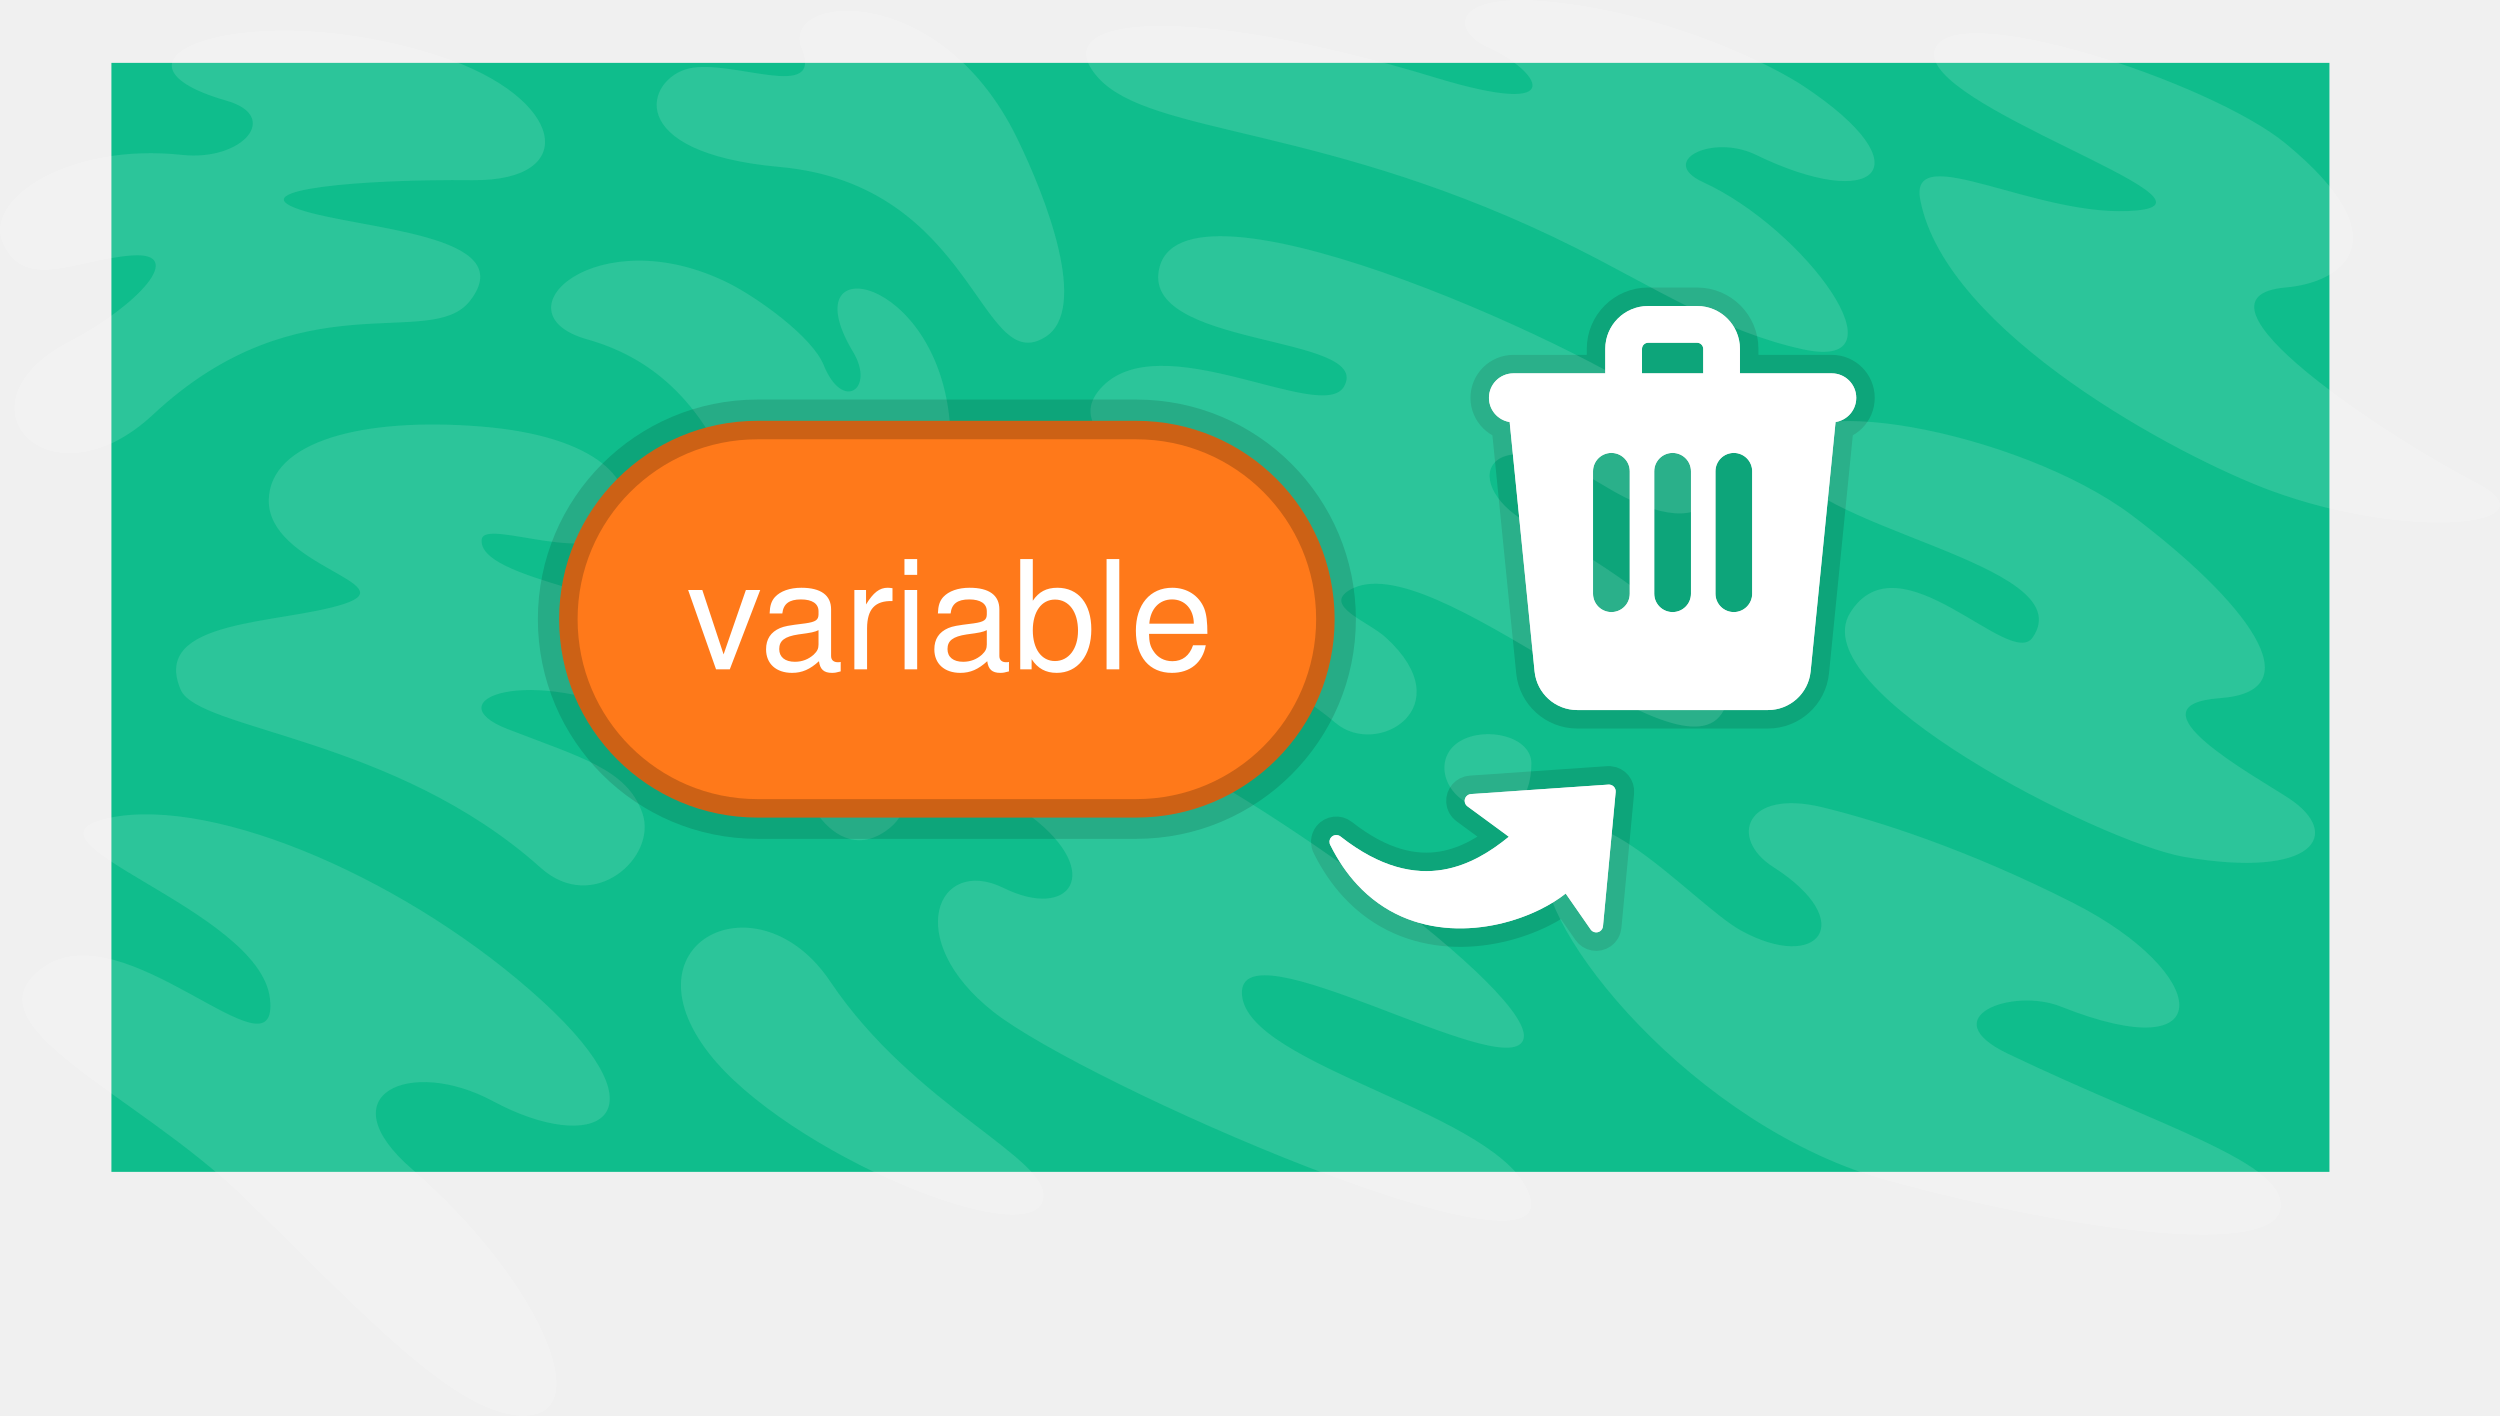
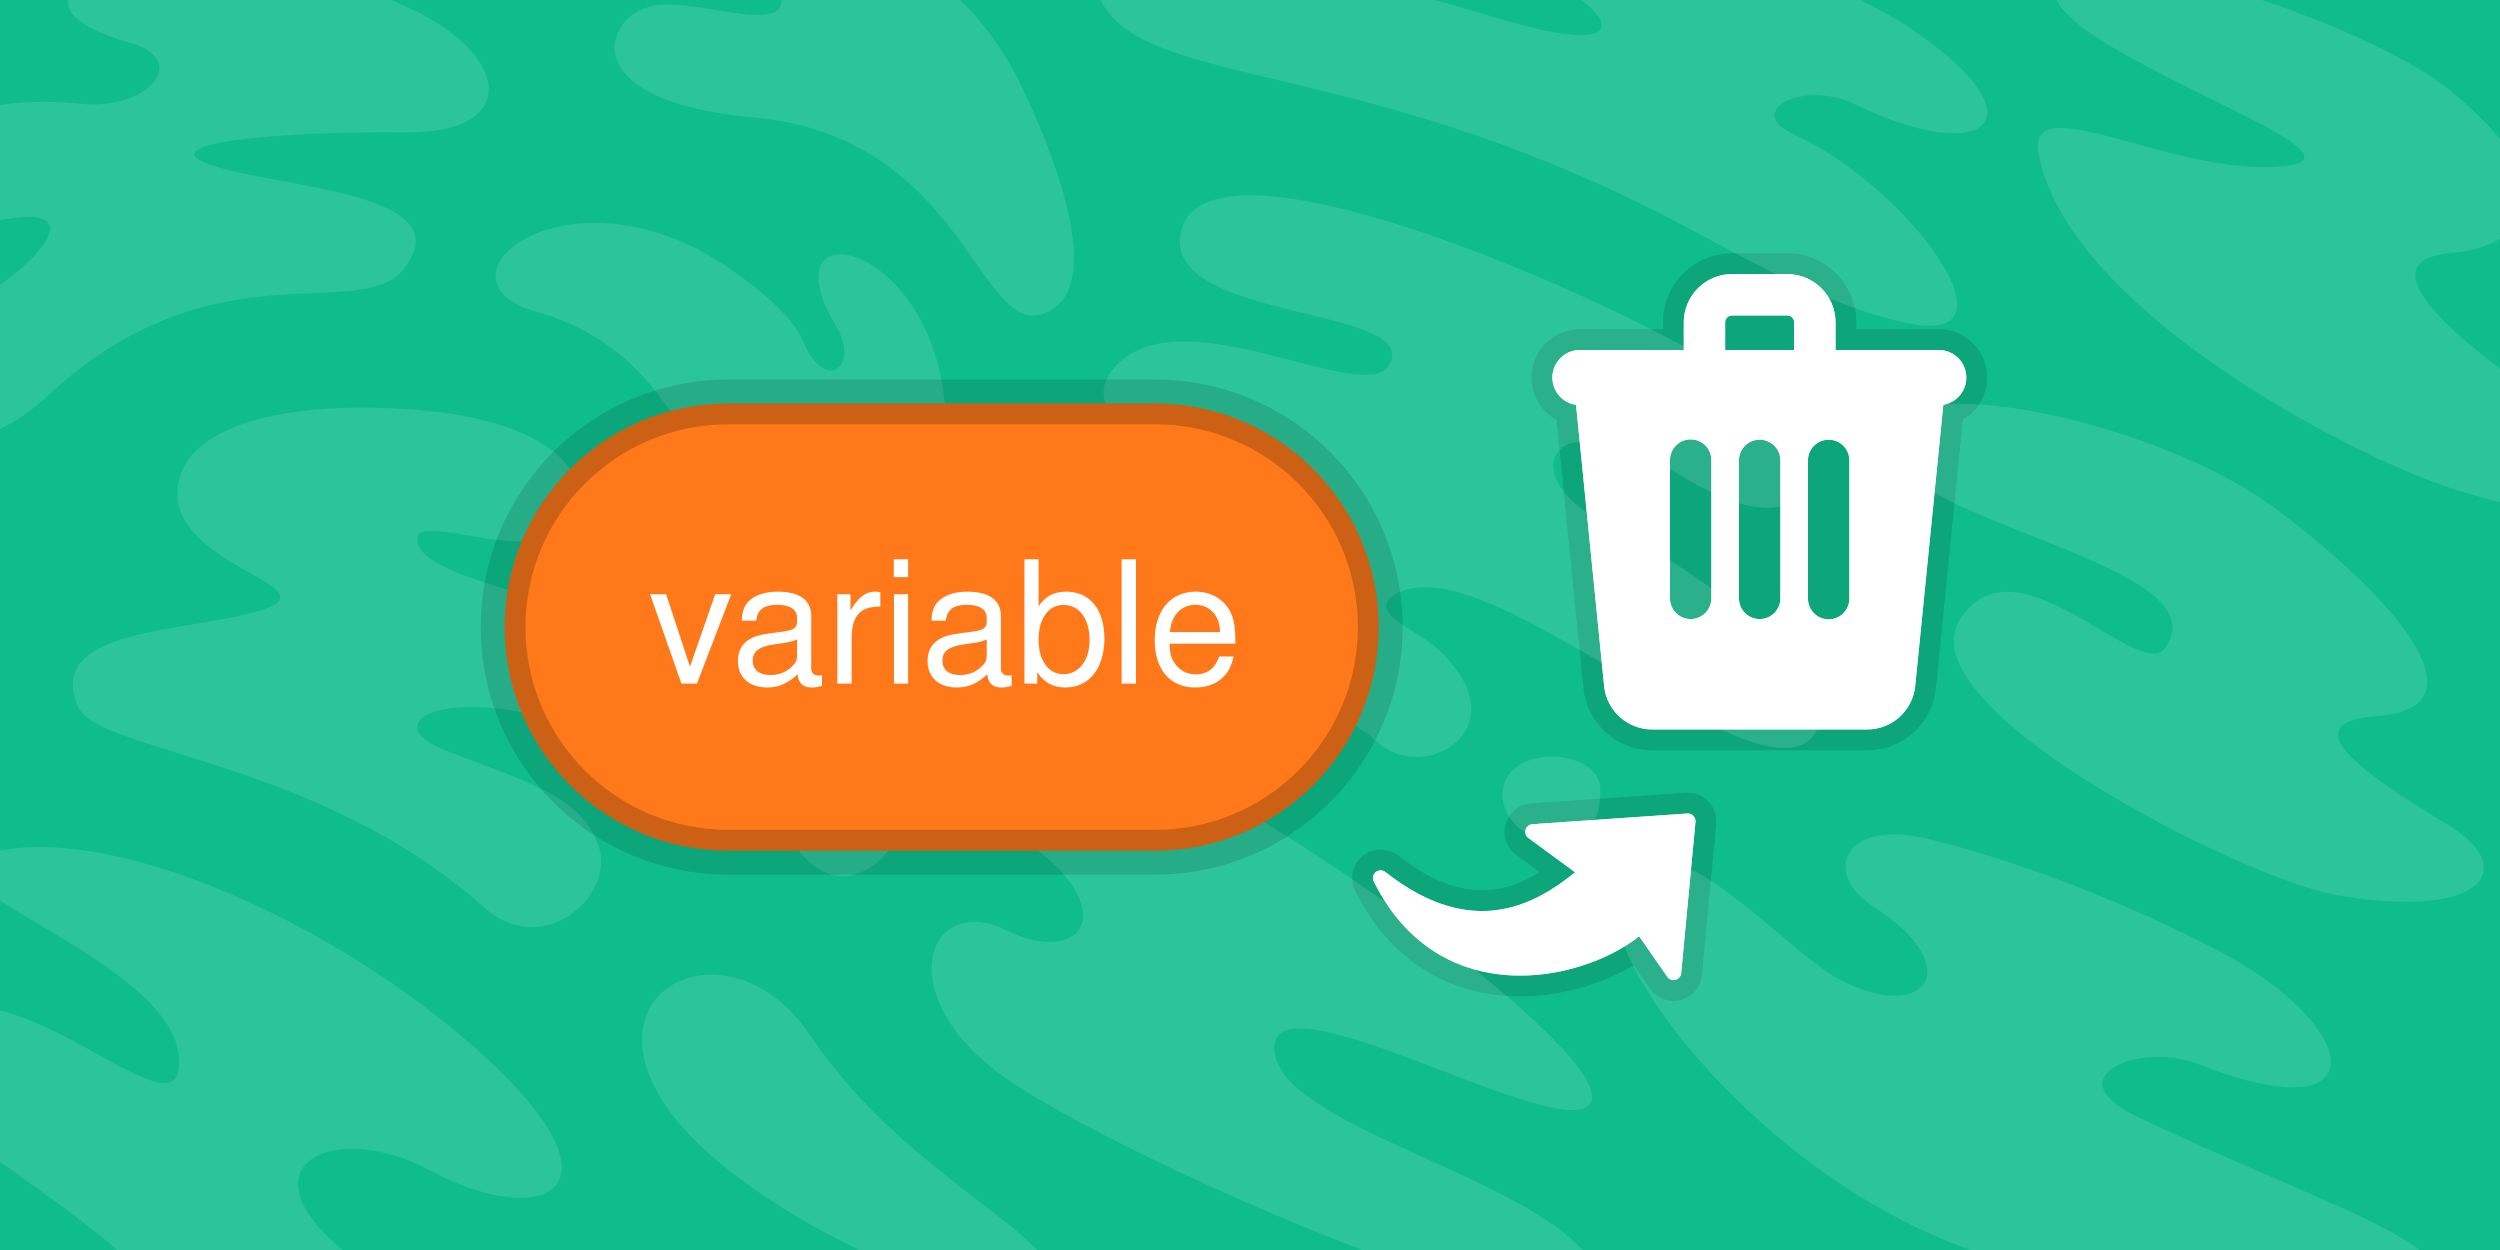
- <svg xmlns="http://www.w3.org/2000/svg" version="1.1" width="676.276" height="382.999" viewBox="0,0,676.276,382.999">
-   <g transform="translate(30.13788,16.99973)">
-     <g data-paper-data="{&quot;isPaintingLayer&quot;:true}" stroke-linecap="butt" stroke-linejoin="miter" stroke-miterlimit="10" stroke-dasharray="" stroke-dashoffset="0" style="mix-blend-mode: normal">
-       <path d="M0,300v-300h600c0,0 0,131.55 0,186c0,42.628 0,114 0,114z" fill="#0fbd8c" fill-rule="nonzero" stroke="none" stroke-width="1" />
-       <g fill="#ffffff" fill-rule="nonzero">
-         <path d="M378.021,209.351l-11.203,-8.229c-0.419,-0.31 -0.704,-0.794 -0.743,-1.355c-0.069,-1.013 0.697,-1.894 1.71,-1.963l37.172,-2.561l0.299,0.006c1.01,0.095 1.754,0.994 1.658,2.003l-3.428,36.305c-0.056,0.518 -0.323,1.012 -0.783,1.334c-0.831,0.578 -1.975,0.371 -2.552,-0.459l-6.753,-9.716c-1.926,1.525 -4.237,2.976 -6.824,4.261c-6.749,3.355 -15.482,5.617 -24.335,5.084c-8.941,-0.538 -18.004,-3.911 -25.308,-11.842c-2.662,-2.887 -5.084,-6.379 -7.169,-10.552c-0.378,-0.635 -0.348,-1.465 0.136,-2.08c0.629,-0.798 1.787,-0.935 2.584,-0.306c10.746,8.457 20.017,10.321 27.828,8.975c6.982,-1.202 12.908,-4.974 17.712,-8.906z" stroke-opacity="0.129" stroke="#000000" stroke-width="10" />
-         <path d="M378.021,209.351l-11.203,-8.229c-0.419,-0.31 -0.704,-0.794 -0.743,-1.355c-0.069,-1.013 0.697,-1.894 1.71,-1.963l37.172,-2.561l0.299,0.006c1.01,0.095 1.754,0.994 1.658,2.003l-3.428,36.305c-0.056,0.518 -0.323,1.012 -0.783,1.334c-0.831,0.578 -1.975,0.371 -2.552,-0.459l-6.753,-9.716c-1.926,1.524 -4.237,2.976 -6.824,4.261c-6.749,3.355 -15.482,5.617 -24.335,5.084c-8.941,-0.538 -18.004,-3.911 -25.308,-11.842c-2.662,-2.887 -5.084,-6.379 -7.169,-10.552c-0.378,-0.635 -0.348,-1.465 0.136,-2.08c0.629,-0.798 1.787,-0.935 2.584,-0.306c10.746,8.457 20.017,10.321 27.828,8.975c6.982,-1.202 12.908,-4.974 17.712,-8.906z" stroke="none" stroke-width="1" />
-       </g>
-       <g fill="#ffffff" fill-rule="nonzero">
-         <path d="M382.577,85.652h79.485c2.939,0 5.236,2.538 4.943,5.462l-7.352,73.52c-0.593,5.926 -5.579,10.438 -11.534,10.438h-51.599c-5.955,0 -10.941,-4.513 -11.534,-10.438l-7.352,-73.52c-0.292,-2.924 2.004,-5.462 4.943,-5.462zM427.287,143.609v-33.119c0,-2.744 -2.224,-4.968 -4.968,-4.968c-2.744,0 -4.968,2.224 -4.968,4.968v33.119c0,2.744 2.224,4.968 4.968,4.968c2.744,0 4.968,-2.224 4.968,-4.968zM443.846,143.609v-33.119c0,-2.744 -2.224,-4.968 -4.968,-4.968c-2.744,0 -4.968,2.224 -4.968,4.968v33.119c0,2.744 2.224,4.968 4.968,4.968c2.744,0 4.968,-2.224 4.968,-4.968zM410.728,143.609v-33.119c0,-2.744 -2.224,-4.968 -4.968,-4.968c-2.744,0 -4.968,2.224 -4.968,4.968v33.119c0,2.744 2.224,4.968 4.968,4.968c2.744,0 4.968,-2.224 4.968,-4.968zM379.265,90.62h86.109zM379.265,83.996h86.109c3.658,0 6.624,2.966 6.624,6.624c0,3.658 -2.966,6.624 -6.624,6.624h-86.109c-3.658,0 -6.624,-2.966 -6.624,-6.624c0,-3.658 2.966,-6.624 6.624,-6.624zM430.599,85.652v-8.28c0,-0.915 -0.741,-1.656 -1.656,-1.656h-13.247c-0.915,0 -1.656,0.741 -1.656,1.656v8.28zM415.695,65.78h13.247c6.402,0 11.592,5.19 11.592,11.592v18.215h-36.431v-18.215c0,-6.402 5.19,-11.592 11.592,-11.592z" stroke-opacity="0.129" stroke="#000000" stroke-width="10" />
-         <path d="M382.577,85.652h79.485c2.939,0 5.236,2.538 4.943,5.462l-7.352,73.52c-0.593,5.926 -5.579,10.438 -11.534,10.438h-51.599c-5.955,0 -10.941,-4.513 -11.534,-10.438l-7.352,-73.52c-0.292,-2.924 2.004,-5.462 4.943,-5.462zM427.287,143.609v-33.119c0,-2.744 -2.224,-4.968 -4.968,-4.968c-2.744,0 -4.968,2.224 -4.968,4.968v33.119c0,2.744 2.224,4.968 4.968,4.968c2.744,0 4.968,-2.224 4.968,-4.968zM443.846,143.609v-33.119c0,-2.744 -2.224,-4.968 -4.968,-4.968c-2.744,0 -4.968,2.224 -4.968,4.968v33.119c0,2.744 2.224,4.968 4.968,4.968c2.744,0 4.968,-2.224 4.968,-4.968zM410.728,143.609v-33.119c0,-2.744 -2.224,-4.968 -4.968,-4.968c-2.744,0 -4.968,2.224 -4.968,4.968v33.119c0,2.744 2.224,4.968 4.968,4.968c2.744,0 4.968,-2.224 4.968,-4.968zM379.265,90.62h86.109zM379.265,83.996h86.109c3.658,0 6.624,2.966 6.624,6.624c0,3.658 -2.966,6.624 -6.624,6.624h-86.109c-3.658,0 -6.624,-2.966 -6.624,-6.624c0,-3.658 2.966,-6.624 6.624,-6.624zM430.599,85.652v-8.28c0,-0.915 -0.741,-1.656 -1.656,-1.656h-13.247c-0.915,0 -1.656,0.741 -1.656,1.656v8.28zM415.695,65.781h13.247c6.402,0 11.592,5.19 11.592,11.592v18.215h-36.431v-18.215c0,-6.402 5.19,-11.592 11.592,-11.592z" stroke="none" stroke-width="1" />
-       </g>
-       <g data-paper-data="{&quot;index&quot;:null}" fill-rule="evenodd" stroke="none" stroke-width="1">
-         <path d="M383.769,306.683c7.804,25.581 -120.254,-30.398 -145.131,-49.938c-24.878,-19.541 -15.297,-42.404 2.71,-33.538c18.007,8.864 27.218,-4.095 7.647,-19.177c-29.252,-22.543 -9.209,-37.109 16.197,-26.802c42.162,17.105 121.826,75.618 116.666,87.203c-5.16,11.583 -77.301,-32.139 -76.037,-12.423c1.263,19.714 71.05,32.072 77.948,54.676zM252.086,307.435c-3.251,14.883 -69.781,-12.83 -90.494,-39.57c-23.409,-30.225 13.524,-48.206 32.842,-19.383c22.729,33.913 60.039,48.024 57.652,58.953zM35.562,306.655c-29.209,-28.334 -75.604,-46.23 -54.227,-61.867c22.025,-16.112 64.266,32.322 61.551,8.33c-2.764,-24.416 -72.414,-42.849 -43.449,-48.884c28.966,-6.035 82.07,17.503 117.043,49.49c34.973,31.986 13.85,41.747 -13.248,27.159c-22.423,-12.072 -45.258,-1.812 -21.876,18.405c33.003,28.536 50.364,65.734 30.927,66.69c-18.707,0.92 -45.272,-28.815 -76.721,-59.324zM388.017,215.948c5.746,-28.097 39.415,11.361 52.693,18.709c20.964,11.601 32.225,-2.199 8.806,-17.15c-11.998,-7.659 -7.617,-21.232 13.397,-16.109c14.489,3.532 38.946,11.231 67.861,25.908c37.004,18.782 40.427,45.422 -3.4,27.989c-13.251,-5.271 -34.787,2.952 -14.432,12.71c42.1,20.185 75.99,29.606 73.85,42.078c-2.155,12.545 -52.392,6.905 -105.824,-7.6c-53.156,-14.43 -96.503,-69.164 -92.951,-86.537zM368.46,201.02c-8.654,-3.463 -10.589,-13.351 -3.684,-17.494c6.906,-4.143 19.334,-1.382 19.334,5.985c0,7.366 -3.224,16.482 -15.65,11.508zM18.756,169.598c-8.353,-19.337 27.118,-17.669 44.137,-23.217c16.925,-5.52 -20.744,-10.359 -20.32,-28.216c0.374,-15.772 25.344,-22.376 57.45,-19.784c31.514,2.544 42.792,15.075 38.033,25.98c-5.725,13.121 -37.23,-1.521 -37.886,4.566c-1.186,10.959 42.214,14.622 61.05,27.397c22.534,15.287 2.538,30.13 -16.125,21.325c-32.627,-15.396 -57.771,-5.147 -37.998,2.542c19.775,7.688 32.41,10.838 36.544,22.788c4.136,11.95 -13.288,27.522 -27.503,14.774c-39.509,-35.432 -92.641,-37.185 -97.381,-48.154zM190.73,202.827c-3.699,-5.524 -13.388,-15.11 -9.102,-18.813c4.286,-3.702 18.878,-4.172 27.622,5.95c6.744,7.806 6.547,13.433 0.202,17.845c-8.169,5.68 -15.022,0.539 -18.721,-4.983zM209.062,146.998c-16.524,-3.951 -34.602,-17.092 -39.641,-30.747c-9.46,-25.624 -24.269,-36.814 -40.754,-41.466c-25.333,-7.151 2.907,-32.88 38.327,-15.171c7.804,3.903 22.572,14.458 25.686,22.149c5.157,12.744 13.955,6.428 7.964,-3.54c-17.104,-28.45 22.982,-21.239 26.181,19.512c1.712,21.78 23.498,21.754 32.6,32.878c8.426,10.302 -12.742,25.379 -50.362,16.386zM96.969,64.417c-10.677,13.65 -45.786,-6.522 -85.687,30.719c-28.005,26.138 -55.29,-2.775 -22.676,-19.773c18.988,-9.896 31.68,-24.269 17.016,-23.264c-14.663,1.003 -29.163,10.042 -35.023,-3.385c-5.192,-11.897 17.676,-27.126 48.53,-23.809c16.339,1.756 26.802,-10.419 12.082,-14.64c-39.469,-11.311 6.447,-29.014 57.955,-11.967c33.525,11.097 37.989,33.75 8.492,33.443c-29.494,-0.307 -63.021,2.474 -46.751,7.951c16.269,5.476 60.322,6.495 46.063,24.725zM244.911,20.219c7.806,15.938 19.785,46.505 7.639,53.994c-17.664,10.895 -18.901,-41.281 -71.796,-46.051c-42.933,-3.869 -36.077,-23.968 -24.515,-26.641c11.563,-2.676 36.526,9.28 30.458,-5.396c-6.069,-14.676 37.16,-18.9 58.215,24.095zM560.692,214.793c-22.106,-3.797 -103.599,-44.931 -90.312,-66.077c13.286,-21.145 43.213,15.605 49.332,6.744c14.089,-20.4 -64.15,-29.676 -67.055,-49.006c-2.903,-19.33 63.538,-6.948 93.949,15.974c30.412,22.921 49.712,47.542 23.815,49.426c-25.894,1.883 9.56,21.109 18.664,27.138c14.682,9.719 6.872,21.862 -28.392,15.801zM331.169,178.569c-27.242,-23.056 -56.699,-18.092 -56.29,-33.813c0.528,-20.285 27.805,-8.609 30.687,-16.895c3.65,-10.501 -53.354,-22.105 -38.125,-39.618c15.735,-18.099 60.188,9.771 66.026,-0.726c7.954,-14.304 -55.963,-10.249 -49.897,-32.388c7.795,-28.466 122.197,24.8 140.102,40.179c17.907,15.381 12.203,38.816 -20.123,18.934c-32.325,-19.881 -40.265,0.297 -18.487,11.311c29.502,14.92 56.53,38.804 51.139,49.484c-11.211,22.211 -78.98,-45.487 -101.215,-32.455c-7.359,4.314 4.96,8.5 9.752,12.872c20.706,18.884 -2.314,32.645 -13.57,23.116zM547.98,39.922c26.448,-2.582 -58.703,-28.389 -54.833,-43.227c3.87,-14.839 74.727,8.368 95.058,25.161c32.027,26.453 15.034,37.607 0,38.906c-30.548,2.639 28.803,41.096 51.381,52.711c22.578,11.612 -17.418,16.343 -55.696,2.151c-24.327,-9.024 -87.732,-42.582 -94.575,-78.58c-3.197,-16.833 32.217,5.458 58.665,2.878zM395.946,49.965c-66.875,-33.426 -114.812,-30.11 -129.031,-45.961c-15.224,-16.974 24.391,-20.366 91.265,0c37.41,11.393 27.852,-2.096 13.899,-8.318c-9.703,-4.327 -10.517,-15.871 20.838,-11.848c31.06,3.983 56.641,17.02 64.92,22.526c33.3,22.147 19.275,34.173 -12.972,18.519c-11.867,-5.762 -26.634,1.753 -14.301,7.392c27.535,12.591 55.826,51.401 27.142,45.245c-21.994,-4.721 -41.1,-17.228 -61.76,-27.555z" data-paper-data="{&quot;index&quot;:null}" fill-opacity="0.733" fill="#ffffff" opacity="0.1" />
-         <path d="M383.769,306.683c7.804,25.581 -120.254,-30.398 -145.131,-49.938c-24.878,-19.541 -15.297,-42.404 2.71,-33.538c18.007,8.864 27.218,-4.095 7.647,-19.177c-29.252,-22.543 -9.209,-37.109 16.197,-26.802c42.162,17.105 121.826,75.618 116.666,87.203c-5.16,11.583 -77.301,-32.139 -76.037,-12.423c1.263,19.714 71.05,32.072 77.948,54.676zM252.086,307.435c-3.251,14.883 -69.781,-12.83 -90.494,-39.57c-23.409,-30.225 13.524,-48.206 32.842,-19.383c22.729,33.913 60.039,48.024 57.652,58.953zM35.562,306.655c-29.209,-28.334 -75.604,-46.23 -54.227,-61.867c22.025,-16.112 64.266,32.322 61.551,8.33c-2.764,-24.416 -72.414,-42.849 -43.449,-48.884c28.966,-6.035 82.07,17.503 117.043,49.49c34.973,31.986 13.85,41.747 -13.248,27.159c-22.423,-12.072 -45.258,-1.812 -21.876,18.405c33.003,28.536 50.364,65.734 30.927,66.69c-18.707,0.92 -45.272,-28.815 -76.721,-59.324zM388.017,215.948c5.746,-28.097 39.415,11.361 52.693,18.709c20.964,11.601 32.225,-2.199 8.806,-17.15c-11.998,-7.659 -7.617,-21.232 13.397,-16.109c14.489,3.532 38.946,11.231 67.861,25.908c37.004,18.782 40.427,45.422 -3.4,27.989c-13.251,-5.271 -34.787,2.952 -14.432,12.71c42.1,20.185 75.99,29.606 73.85,42.078c-2.155,12.545 -52.392,6.905 -105.824,-7.6c-53.156,-14.43 -96.503,-69.164 -92.951,-86.537zM368.46,201.02c-8.654,-3.463 -10.589,-13.351 -3.684,-17.494c6.906,-4.143 19.334,-1.382 19.334,5.985c0,7.366 -3.224,16.482 -15.65,11.508zM18.756,169.598c-8.353,-19.337 27.118,-17.669 44.137,-23.217c16.925,-5.52 -20.744,-10.359 -20.32,-28.216c0.374,-15.772 25.344,-22.376 57.45,-19.784c31.514,2.544 42.792,15.075 38.033,25.98c-5.725,13.121 -37.23,-1.521 -37.886,4.566c-1.186,10.959 42.214,14.622 61.05,27.397c22.534,15.287 2.538,30.13 -16.125,21.325c-32.627,-15.396 -57.771,-5.147 -37.998,2.542c19.775,7.688 32.41,10.838 36.544,22.788c4.136,11.95 -13.288,27.522 -27.503,14.774c-39.509,-35.432 -92.641,-37.185 -97.381,-48.154zM190.73,202.827c-3.699,-5.524 -13.388,-15.11 -9.102,-18.813c4.286,-3.702 18.878,-4.172 27.622,5.95c6.744,7.806 6.547,13.433 0.202,17.845c-8.169,5.68 -15.022,0.539 -18.721,-4.983zM209.062,146.998c-16.524,-3.951 -34.602,-17.092 -39.641,-30.747c-9.46,-25.624 -24.269,-36.814 -40.754,-41.466c-25.333,-7.151 2.907,-32.88 38.327,-15.171c7.804,3.903 22.572,14.458 25.686,22.149c5.157,12.744 13.955,6.428 7.964,-3.54c-17.104,-28.45 22.982,-21.239 26.181,19.512c1.712,21.78 23.498,21.754 32.6,32.878c8.426,10.302 -12.742,25.379 -50.362,16.386zM96.969,64.417c-10.677,13.65 -45.786,-6.522 -85.687,30.719c-28.005,26.138 -55.29,-2.775 -22.676,-19.773c18.988,-9.896 31.68,-24.269 17.016,-23.264c-14.663,1.003 -29.163,10.042 -35.023,-3.385c-5.192,-11.897 17.676,-27.126 48.53,-23.809c16.339,1.756 26.802,-10.419 12.082,-14.64c-39.469,-11.311 6.447,-29.014 57.955,-11.967c33.525,11.097 37.989,33.75 8.492,33.443c-29.494,-0.307 -63.021,2.474 -46.751,7.951c16.269,5.476 60.322,6.495 46.063,24.725zM244.911,20.219c7.806,15.938 19.785,46.505 7.639,53.994c-17.664,10.895 -18.901,-41.281 -71.796,-46.051c-42.933,-3.869 -36.077,-23.968 -24.515,-26.641c11.563,-2.676 36.526,9.28 30.458,-5.396c-6.069,-14.676 37.16,-18.9 58.215,24.095zM560.692,214.793c-22.106,-3.797 -103.599,-44.931 -90.312,-66.077c13.286,-21.145 43.213,15.605 49.332,6.744c14.089,-20.4 -64.15,-29.676 -67.055,-49.006c-2.903,-19.33 63.538,-6.948 93.949,15.974c30.412,22.921 49.712,47.542 23.815,49.426c-25.894,1.883 9.56,21.109 18.664,27.138c14.682,9.719 6.872,21.862 -28.392,15.801zM331.169,178.569c-27.242,-23.056 -56.699,-18.092 -56.29,-33.813c0.528,-20.285 27.805,-8.609 30.687,-16.895c3.65,-10.501 -53.354,-22.105 -38.125,-39.618c15.735,-18.099 60.188,9.771 66.026,-0.726c7.954,-14.304 -55.963,-10.249 -49.897,-32.388c7.795,-28.466 122.197,24.8 140.102,40.179c17.907,15.381 12.203,38.816 -20.123,18.934c-32.325,-19.881 -40.265,0.297 -18.487,11.311c29.502,14.92 56.53,38.804 51.139,49.484c-11.211,22.211 -78.98,-45.487 -101.215,-32.455c-7.359,4.314 4.96,8.5 9.752,12.872c20.706,18.884 -2.314,32.645 -13.57,23.116zM547.98,39.922c26.448,-2.582 -58.703,-28.389 -54.833,-43.227c3.87,-14.839 74.727,8.368 95.058,25.161c32.027,26.453 15.034,37.607 0,38.906c-30.548,2.639 28.803,41.096 51.381,52.711c22.578,11.612 -17.418,16.343 -55.696,2.151c-24.327,-9.024 -87.732,-42.582 -94.575,-78.58c-3.197,-16.833 32.217,5.458 58.665,2.878zM395.946,49.965c-66.875,-33.426 -114.812,-30.11 -129.031,-45.961c-15.224,-16.974 24.391,-20.366 91.265,0c37.41,11.393 27.852,-2.096 13.899,-8.318c-9.703,-4.327 -10.517,-15.871 20.838,-11.848c31.06,3.983 56.641,17.02 64.92,22.526c33.3,22.147 19.275,34.173 -12.972,18.519c-11.867,-5.762 -26.634,1.753 -14.301,7.392c27.535,12.591 55.826,51.401 27.142,45.245c-21.994,-4.721 -41.1,-17.228 -61.76,-27.555z" data-paper-data="{&quot;index&quot;:null}" fill-opacity="0.541" fill="#ffffff" opacity="0.1" />
-       </g>
-       <g fill-rule="nonzero">
-         <path d="M123.61,99.333M174.777,99.333h102.447c28.259,0 51.167,22.908 51.167,51.167c0,28.259 -22.908,51.167 -51.167,51.167h-102.447c-28.259,0 -51.167,-22.908 -51.167,-51.167c0,-28.259 22.908,-51.167 51.167,-51.167z" fill="#ff791a" stroke-opacity="0.129" stroke="#000000" stroke-width="16.5" />
-         <path d="M123.61,99.333M174.777,99.333h102.447c28.259,0 51.167,22.908 51.167,51.167c0,28.259 -22.908,51.167 -51.167,51.167h-102.447c-28.259,0 -51.167,-22.908 -51.167,-51.167c0,-28.259 22.908,-51.167 51.167,-51.167z" fill="#ff791a" stroke="#cc6115" stroke-width="5" />
-         <text transform="translate(155.6059,164.0592) scale(2.55833,2.55833)" font-size="16" xml:space="preserve" fill="#ffffff" fill-rule="nonzero" stroke="none" stroke-width="1" stroke-linecap="butt" stroke-linejoin="miter" stroke-miterlimit="10" stroke-dasharray="" stroke-dashoffset="0" font-family="&quot;Helvetica Neue&quot;, Helvetica, sans-serif" font-weight="500" text-anchor="start" style="mix-blend-mode: normal">
-           <tspan x="0" dy="0">variable</tspan>
-         </text>
-       </g>
+ <svg xmlns="http://www.w3.org/2000/svg" width="600" height="300">
+   <path fill="#0fbd8c" d="M0 300V0h600v300z" style="mix-blend-mode:normal;stroke-linecap:butt;stroke-linejoin:miter;stroke-miterlimit:10;stroke-dasharray:none;stroke-dashoffset:0" />
+   <g fill="#fff" style="mix-blend-mode:normal;stroke-linecap:butt;stroke-linejoin:miter;stroke-miterlimit:10;stroke-dasharray:none;stroke-dashoffset:0">
+     <path stroke="#000" stroke-opacity=".129" stroke-width="10" d="m378.02 209.351-11.203-8.229a1.842 1.842 0 0 1 .967-3.318l37.173-2.56.3.006a1.84 1.84 0 0 1 1.657 2.003l-3.428 36.306a1.835 1.835 0 0 1-3.335.875l-6.753-9.716c-1.926 1.524-4.237 2.976-6.824 4.26-6.75 3.355-15.482 5.618-24.336 5.084-8.94-.538-18.004-3.91-25.308-11.842-2.662-2.887-5.084-6.379-7.169-10.551a1.84 1.84 0 0 1 2.72-2.386c10.746 8.457 20.017 10.32 27.828 8.975 6.981-1.202 12.908-4.974 17.712-8.906z" />
+     <path d="m378.02 209.351-11.203-8.229a1.842 1.842 0 0 1 .967-3.318l37.173-2.56.3.006a1.84 1.84 0 0 1 1.657 2.003l-3.428 36.305a1.835 1.835 0 0 1-3.335.875l-6.753-9.715c-1.926 1.524-4.237 2.976-6.824 4.26-6.75 3.355-15.482 5.618-24.336 5.084-8.94-.538-18.004-3.91-25.308-11.842-2.662-2.887-5.084-6.379-7.169-10.551a1.84 1.84 0 0 1 2.72-2.386c10.746 8.457 20.017 10.32 27.828 8.975 6.981-1.202 12.908-4.974 17.711-8.906z" />
+   </g>
+   <g fill="#fff" style="mix-blend-mode:normal;stroke-linecap:butt;stroke-linejoin:miter;stroke-miterlimit:10;stroke-dasharray:none;stroke-dashoffset:0">
+     <path stroke="#000" stroke-opacity=".129" stroke-width="10" d="M382.577 85.652h79.485a4.968 4.968 0 0 1 4.943 5.462l-7.352 73.52a11.592 11.592 0 0 1-11.534 10.438h-51.6a11.592 11.592 0 0 1-11.533-10.438l-7.352-73.52a4.968 4.968 0 0 1 4.943-5.462zm44.71 57.957v-33.118a4.968 4.968 0 1 0-9.936 0v33.118a4.968 4.968 0 1 0 9.936 0zm16.56 0v-33.118a4.968 4.968 0 1 0-9.936 0v33.118a4.968 4.968 0 1 0 9.935 0zm-33.12 0v-33.118a4.968 4.968 0 1 0-9.935 0v33.118a4.968 4.968 0 1 0 9.936 0zm-31.462-52.99h86.108zm0-6.623h86.108a6.624 6.624 0 0 1 0 13.247h-86.108a6.624 6.624 0 1 1 0-13.247zm51.334 1.656v-8.28c0-.915-.742-1.656-1.656-1.656h-13.248c-.914 0-1.656.742-1.656 1.656v8.28zM415.695 65.78h13.248c6.402 0 11.591 5.19 11.591 11.592v18.215h-36.43V77.372c0-6.402 5.19-11.592 11.591-11.592z" />
+     <path d="M382.577 85.652h79.485a4.968 4.968 0 0 1 4.943 5.462l-7.352 73.52a11.592 11.592 0 0 1-11.534 10.438h-51.6a11.592 11.592 0 0 1-11.533-10.438l-7.352-73.52a4.968 4.968 0 0 1 4.943-5.462zm44.71 57.957v-33.118a4.968 4.968 0 1 0-9.936 0v33.118a4.968 4.968 0 1 0 9.936 0zm16.56 0v-33.118a4.968 4.968 0 1 0-9.936 0v33.118a4.968 4.968 0 1 0 9.935 0zm-33.12 0v-33.118a4.968 4.968 0 1 0-9.935 0v33.118a4.968 4.968 0 1 0 9.936 0zm-31.462-52.99h86.108zm0-6.623h86.108a6.624 6.624 0 0 1 0 13.247h-86.108a6.624 6.624 0 1 1 0-13.247zm51.334 1.656v-8.28c0-.915-.742-1.656-1.656-1.656h-13.248c-.914 0-1.656.742-1.656 1.656v8.28zM415.695 65.78h13.248c6.402 0 11.591 5.19 11.591 11.591v18.215h-36.43V77.372c0-6.402 5.19-11.592 11.591-11.592z" />
+   </g>
+   <path fill="#fff" fill-opacity=".733" d="M383.769 306.683c7.803 25.58-120.255-30.398-145.132-49.937-24.877-19.541-15.297-42.405 2.71-33.539 18.008 8.864 27.219-4.095 7.648-19.177-29.252-22.543-9.21-37.108 16.197-26.802 42.162 17.105 121.826 75.618 116.666 87.202-5.16 11.584-77.301-32.138-76.037-12.423 1.263 19.714 71.05 32.073 77.948 54.676zm-131.683.752c-3.252 14.883-69.781-12.83-90.495-39.57-23.408-30.226 13.524-48.207 32.843-19.383 22.728 33.913 60.039 48.023 57.652 58.953zm-216.524-.78c-29.21-28.334-75.604-46.23-54.227-61.867 22.025-16.112 64.266 32.322 61.551 8.33-2.764-24.416-72.414-42.849-43.45-48.884 28.967-6.035 82.07 17.503 117.043 49.49 34.973 31.986 13.85 41.747-13.248 27.16-22.424-12.072-45.258-1.813-21.876 18.405 33.003 28.535 50.364 65.734 30.927 66.69-18.707.92-45.272-28.815-76.72-59.324zm352.455-90.707c5.746-28.097 39.416 11.361 52.694 18.71 20.963 11.6 32.224-2.2 8.806-17.15-11.998-7.66-7.618-21.233 13.396-16.11 14.489 3.532 38.946 11.23 67.861 25.908 37.004 18.782 40.428 45.422-3.4 27.99-13.25-5.272-34.786 2.952-14.431 12.71 42.1 20.185 75.99 29.606 73.85 42.078-2.156 12.545-52.392 6.905-105.824-7.6-53.157-14.43-96.503-69.164-92.952-86.536zM368.46 201.02c-8.654-3.462-10.59-13.351-3.684-17.494 6.906-4.143 19.334-1.382 19.334 5.986 0 7.365-3.224 16.482-15.65 11.508zM18.756 169.598c-8.353-19.337 27.118-17.669 44.137-23.217 16.925-5.52-20.744-10.359-20.32-28.215.373-15.773 25.343-22.376 57.45-19.784 31.514 2.544 42.792 15.075 38.033 25.98-5.725 13.12-37.23-1.521-37.886 4.565-1.186 10.96 42.214 14.622 61.05 27.398 22.534 15.286 2.537 30.13-16.126 21.324-32.627-15.396-57.771-5.147-37.998 2.543 19.776 7.688 32.41 10.837 36.544 22.787 4.136 11.95-13.288 27.522-27.503 14.774-39.51-35.432-92.641-37.185-97.38-48.154zm171.974 33.23c-3.699-5.524-13.387-15.11-9.102-18.813 4.286-3.702 18.878-4.173 27.622 5.95 6.744 7.806 6.547 13.433.202 17.845-8.17 5.68-15.022.54-18.722-4.983zm18.332-55.83c-16.524-3.95-34.602-17.092-39.641-30.747-9.46-25.625-24.27-36.814-40.754-41.467-25.334-7.15 2.907-32.88 38.327-15.17 7.804 3.902 22.572 14.457 25.686 22.148 5.157 12.744 13.955 6.428 7.963-3.54-17.104-28.45 22.982-21.239 26.182 19.513 1.711 21.78 23.497 21.754 32.6 32.878 8.425 10.301-12.743 25.379-50.363 16.385zM96.969 64.417c-10.676 13.65-45.786-6.523-85.687 30.718-28.006 26.138-55.29-2.775-22.676-19.773 18.988-9.896 31.68-24.269 17.017-23.264C-9.041 53.1-23.541 62.14-29.401 48.713c-5.192-11.897 17.676-27.126 48.53-23.81 16.34 1.757 26.803-10.418 12.083-14.639C-8.257-1.046 37.66-18.75 89.167-1.703c33.525 11.097 37.989 33.75 8.492 33.443-29.495-.306-63.022 2.474-46.752 7.951 16.27 5.477 60.323 6.495 46.063 24.726zm147.942-44.198c7.805 15.938 19.785 46.505 7.638 53.994-17.664 10.895-18.9-41.281-71.796-46.05-42.933-3.87-36.077-23.969-24.515-26.642 11.563-2.676 36.526 9.28 30.458-5.396-6.069-14.676 37.16-18.9 58.215 24.095zm315.781 194.574c-22.106-3.797-103.599-44.931-90.312-66.077 13.286-21.145 43.213 15.605 49.332 6.744 14.089-20.4-64.15-29.675-67.055-49.005-2.903-19.33 63.538-6.948 93.95 15.974 30.411 22.92 49.711 47.542 23.814 49.426-25.894 1.883 9.56 21.109 18.664 27.137 14.682 9.72 6.872 21.862-28.392 15.801zM331.17 178.57c-27.242-23.056-56.698-18.092-56.29-33.813.528-20.285 27.805-8.61 30.687-16.896 3.65-10.5-53.354-22.104-38.125-39.617 15.735-18.1 60.187 9.77 66.026-.726 7.954-14.304-55.963-10.249-49.896-32.388 7.794-28.466 122.196 24.8 140.102 40.179 17.907 15.38 12.203 38.816-20.123 18.934-32.325-19.881-40.266.297-18.487 11.31 29.502 14.921 56.53 38.805 51.14 49.485-11.211 22.21-78.98-45.488-101.215-32.455-7.36 4.314 4.96 8.5 9.752 12.871 20.706 18.884-2.314 32.645-13.57 23.116zM547.98 39.922c26.448-2.582-58.703-28.39-54.833-43.228 3.87-14.838 74.727 8.368 95.057 25.162 32.028 26.453 15.035 37.607 0 38.906-30.547 2.64 28.803 41.096 51.381 52.71 22.579 11.612-17.418 16.343-55.695 2.151-24.327-9.023-87.732-42.582-94.575-78.58-3.198-16.832 32.217 5.459 58.665 2.879zM395.946 49.965c-66.875-33.426-114.812-30.11-129.031-45.96-15.224-16.975 24.39-20.366 91.265 0 37.41 11.392 27.852-2.097 13.899-8.319-9.703-4.327-10.518-15.87 20.837-11.848 31.061 3.982 56.641 17.02 64.92 22.526 33.3 22.147 19.276 34.173-12.971 18.52-11.867-5.762-26.634 1.753-14.302 7.392 27.535 12.59 55.826 51.4 27.142 45.244-21.993-4.72-41.1-17.228-61.76-27.555z" data-paper-data="{&quot;index&quot;:null}" opacity=".1" style="mix-blend-mode:normal;fill-rule:evenodd;stroke:none;stroke-width:1;stroke-linecap:butt;stroke-linejoin:miter;stroke-miterlimit:10;stroke-dasharray:none;stroke-dashoffset:0" />
+   <path fill="#fff" fill-opacity=".541" d="M383.769 306.683c7.803 25.58-120.255-30.398-145.132-49.937-24.877-19.541-15.297-42.405 2.71-33.539 18.008 8.864 27.219-4.095 7.648-19.177-29.252-22.543-9.21-37.108 16.197-26.802 42.162 17.105 121.826 75.618 116.666 87.202-5.16 11.584-77.301-32.138-76.037-12.423 1.263 19.714 71.05 32.073 77.948 54.676zm-131.683.752c-3.252 14.883-69.781-12.83-90.495-39.57-23.408-30.226 13.524-48.207 32.843-19.383 22.728 33.913 60.039 48.023 57.652 58.953zm-216.524-.78c-29.21-28.334-75.604-46.23-54.227-61.867 22.025-16.112 64.266 32.322 61.551 8.33-2.764-24.416-72.414-42.849-43.45-48.884 28.967-6.035 82.07 17.503 117.043 49.49 34.973 31.986 13.85 41.747-13.248 27.16-22.424-12.072-45.258-1.813-21.876 18.405 33.003 28.535 50.364 65.734 30.927 66.69-18.707.92-45.272-28.815-76.72-59.324zm352.455-90.707c5.746-28.097 39.416 11.361 52.694 18.71 20.963 11.6 32.224-2.2 8.806-17.15-11.998-7.66-7.618-21.233 13.396-16.11 14.489 3.532 38.946 11.23 67.861 25.908 37.004 18.782 40.428 45.422-3.4 27.99-13.25-5.272-34.786 2.952-14.431 12.71 42.1 20.185 75.99 29.606 73.85 42.078-2.156 12.545-52.392 6.905-105.824-7.6-53.157-14.43-96.503-69.164-92.952-86.536zM368.46 201.02c-8.654-3.462-10.59-13.351-3.684-17.494 6.906-4.143 19.334-1.382 19.334 5.986 0 7.365-3.224 16.482-15.65 11.508zM18.756 169.598c-8.353-19.337 27.118-17.669 44.137-23.217 16.925-5.52-20.744-10.359-20.32-28.215.373-15.773 25.343-22.376 57.45-19.784 31.514 2.544 42.792 15.075 38.033 25.98-5.725 13.12-37.23-1.521-37.886 4.565-1.186 10.96 42.214 14.622 61.05 27.398 22.534 15.286 2.537 30.13-16.126 21.324-32.627-15.396-57.771-5.147-37.998 2.543 19.776 7.688 32.41 10.837 36.544 22.787 4.136 11.95-13.288 27.522-27.503 14.774-39.51-35.432-92.641-37.185-97.38-48.154zm171.974 33.23c-3.699-5.524-13.387-15.11-9.102-18.813 4.286-3.702 18.878-4.173 27.622 5.95 6.744 7.806 6.547 13.433.202 17.845-8.17 5.68-15.022.54-18.722-4.983zm18.332-55.83c-16.524-3.95-34.602-17.092-39.641-30.747-9.46-25.625-24.27-36.814-40.754-41.467-25.334-7.15 2.907-32.88 38.327-15.17 7.804 3.902 22.572 14.457 25.686 22.148 5.157 12.744 13.955 6.428 7.963-3.54-17.104-28.45 22.982-21.239 26.182 19.513 1.711 21.78 23.497 21.754 32.6 32.878 8.425 10.301-12.743 25.379-50.363 16.385zM96.969 64.417c-10.676 13.65-45.786-6.523-85.687 30.718-28.006 26.138-55.29-2.775-22.676-19.773 18.988-9.896 31.68-24.269 17.017-23.264C-9.041 53.1-23.541 62.14-29.401 48.713c-5.192-11.897 17.676-27.126 48.53-23.81 16.34 1.757 26.803-10.418 12.083-14.639C-8.257-1.046 37.66-18.75 89.167-1.703c33.525 11.097 37.989 33.75 8.492 33.443-29.495-.306-63.022 2.474-46.752 7.951 16.27 5.477 60.323 6.495 46.063 24.726zm147.942-44.198c7.805 15.938 19.785 46.505 7.638 53.994-17.664 10.895-18.9-41.281-71.796-46.05-42.933-3.87-36.077-23.969-24.515-26.642 11.563-2.676 36.526 9.28 30.458-5.396-6.069-14.676 37.16-18.9 58.215 24.095zm315.781 194.574c-22.106-3.797-103.599-44.931-90.312-66.077 13.286-21.145 43.213 15.605 49.332 6.744 14.089-20.4-64.15-29.675-67.055-49.005-2.903-19.33 63.538-6.948 93.95 15.974 30.411 22.92 49.711 47.542 23.814 49.426-25.894 1.883 9.56 21.109 18.664 27.137 14.682 9.72 6.872 21.862-28.392 15.801zM331.17 178.57c-27.242-23.056-56.698-18.092-56.29-33.813.528-20.285 27.805-8.61 30.687-16.896 3.65-10.5-53.354-22.104-38.125-39.617 15.735-18.1 60.187 9.77 66.026-.726 7.954-14.304-55.963-10.249-49.896-32.388 7.794-28.466 122.196 24.8 140.102 40.179 17.907 15.38 12.203 38.816-20.123 18.934-32.325-19.881-40.266.297-18.487 11.31 29.502 14.921 56.53 38.805 51.14 49.485-11.211 22.21-78.98-45.488-101.215-32.455-7.36 4.314 4.96 8.5 9.752 12.871 20.706 18.884-2.314 32.645-13.57 23.116zM547.98 39.922c26.448-2.582-58.703-28.39-54.833-43.228 3.87-14.838 74.727 8.368 95.057 25.162 32.028 26.453 15.035 37.607 0 38.906-30.547 2.64 28.803 41.096 51.381 52.71 22.579 11.612-17.418 16.343-55.695 2.151-24.327-9.023-87.732-42.582-94.575-78.58-3.198-16.832 32.217 5.459 58.665 2.879zM395.946 49.965c-66.875-33.426-114.812-30.11-129.031-45.96-15.224-16.975 24.39-20.366 91.265 0 37.41 11.392 27.852-2.097 13.899-8.319-9.703-4.327-10.518-15.87 20.837-11.848 31.061 3.982 56.641 17.02 64.92 22.526 33.3 22.147 19.276 34.173-12.971 18.52-11.867-5.762-26.634 1.753-14.302 7.392 27.535 12.59 55.826 51.4 27.142 45.244-21.993-4.72-41.1-17.228-61.76-27.555z" data-paper-data="{&quot;index&quot;:null}" opacity=".1" style="mix-blend-mode:normal;fill-rule:evenodd;stroke:none;stroke-width:1;stroke-linecap:butt;stroke-linejoin:miter;stroke-miterlimit:10;stroke-dasharray:none;stroke-dashoffset:0" />
+   <g style="mix-blend-mode:normal;stroke-linecap:butt;stroke-linejoin:miter;stroke-miterlimit:10;stroke-dasharray:none;stroke-dashoffset:0">
+     <path fill="#ff791a" stroke="#000" stroke-opacity=".129" stroke-width="16.5" d="M174.777 99.333h102.446c28.259 0 51.167 22.908 51.167 51.167s-22.908 51.167-51.167 51.167H174.777c-28.259 0-51.167-22.908-51.167-51.167s22.908-51.167 51.167-51.167z" />
+     <path fill="#ff791a" stroke="#cc6115" stroke-width="5" d="M174.777 99.333h102.446c28.259 0 51.167 22.908 51.167 51.167s-22.908 51.167-51.167 51.167H174.777c-28.259 0-51.167-22.908-51.167-51.167s22.908-51.167 51.167-51.167z" />
+     <g aria-label="variable" style="font-weight:500;font-size:16px;font-family:&quot;Helvetica Neue&quot;,Helvetica,sans-serif;fill:#fff">
+       <path d="m167.272 164.06 8.227-21.45h-3.847l-6.058 17.397-5.731-17.397h-3.848l7.532 21.45ZM197.276 162.053c-.369.082-.532.082-.737.082-1.187 0-1.842-.614-1.842-1.678V147.85c0-3.807-2.783-5.854-8.064-5.854-3.152 0-5.649.9-7.122 2.497-.983 1.105-1.392 2.333-1.474 4.462h3.439c.286-2.62 1.842-3.807 5.034-3.807 3.111 0 4.79 1.146 4.79 3.193v.9c-.041 1.474-.778 2.006-3.562 2.374-4.83.614-5.567.778-6.876 1.31-2.497 1.065-3.766 2.948-3.766 5.731 0 3.889 2.701 6.345 7.04 6.345 2.702 0 4.871-.942 7.286-3.152.246 2.21 1.31 3.152 3.52 3.152.737 0 1.188-.082 2.334-.369zm-5.976-4.748c0 1.146-.328 1.842-1.351 2.784-1.392 1.269-3.07 1.924-5.076 1.924-2.66 0-4.216-1.27-4.216-3.439 0-2.251 1.474-3.397 5.158-3.93 3.643-.49 4.338-.654 5.485-1.187zM200.96 142.61v21.45h3.438v-11.135c.041-5.157 2.17-7.45 6.877-7.327v-3.48c-.573-.08-.9-.122-1.31-.122-2.21 0-3.888 1.31-5.853 4.503v-3.889zM217.947 142.61h-3.397v21.45h3.397zm0-8.391h-3.438v4.298h3.438zM242.793 162.053c-.368.082-.532.082-.736.082-1.187 0-1.842-.614-1.842-1.678V147.85c0-3.807-2.784-5.854-8.064-5.854-3.152 0-5.649.9-7.123 2.497-.982 1.105-1.391 2.333-1.473 4.462h3.438c.287-2.62 1.842-3.807 5.035-3.807 3.111 0 4.79 1.146 4.79 3.193v.9c-.042 1.474-.778 2.006-3.562 2.374-4.83.614-5.567.778-6.877 1.31-2.497 1.065-3.766 2.948-3.766 5.731 0 3.889 2.702 6.345 7.04 6.345 2.703 0 4.872-.942 7.287-3.152.246 2.21 1.31 3.152 3.52 3.152.737 0 1.187-.082 2.333-.369zm-5.976-4.748c0 1.146-.327 1.842-1.35 2.784-1.392 1.269-3.07 1.924-5.076 1.924-2.661 0-4.216-1.27-4.216-3.439 0-2.251 1.473-3.397 5.157-3.93 3.643-.49 4.34-.654 5.485-1.187zM245.863 134.219v29.84h3.07v-2.742c1.638 2.497 3.807 3.684 6.795 3.684 5.65 0 9.333-4.626 9.333-11.748 0-6.959-3.48-11.257-9.169-11.257-2.947 0-5.035 1.105-6.631 3.52V134.22zm9.374 10.97c3.807 0 6.263 3.316 6.263 8.432 0 4.871-2.538 8.187-6.263 8.187-3.643 0-5.976-3.275-5.976-8.31 0-5.034 2.333-8.31 5.976-8.31zM272.634 134.219h-3.439v29.84h3.439zM296.498 154.48c0-3.274-.246-5.239-.86-6.835-1.391-3.52-4.666-5.649-8.678-5.649-5.976 0-9.824 4.544-9.824 11.625 0 7.082 3.684 11.38 9.743 11.38 4.912 0 8.309-2.784 9.169-7.45h-3.439c-.941 2.824-2.865 4.298-5.608 4.298-2.17 0-4.011-.983-5.157-2.784-.819-1.228-1.105-2.456-1.146-4.584zm-15.719-2.783c.287-3.97 2.702-6.549 6.14-6.549 3.48 0 5.895 2.702 5.895 6.55z" />
    </g>
  </g>
</svg>
